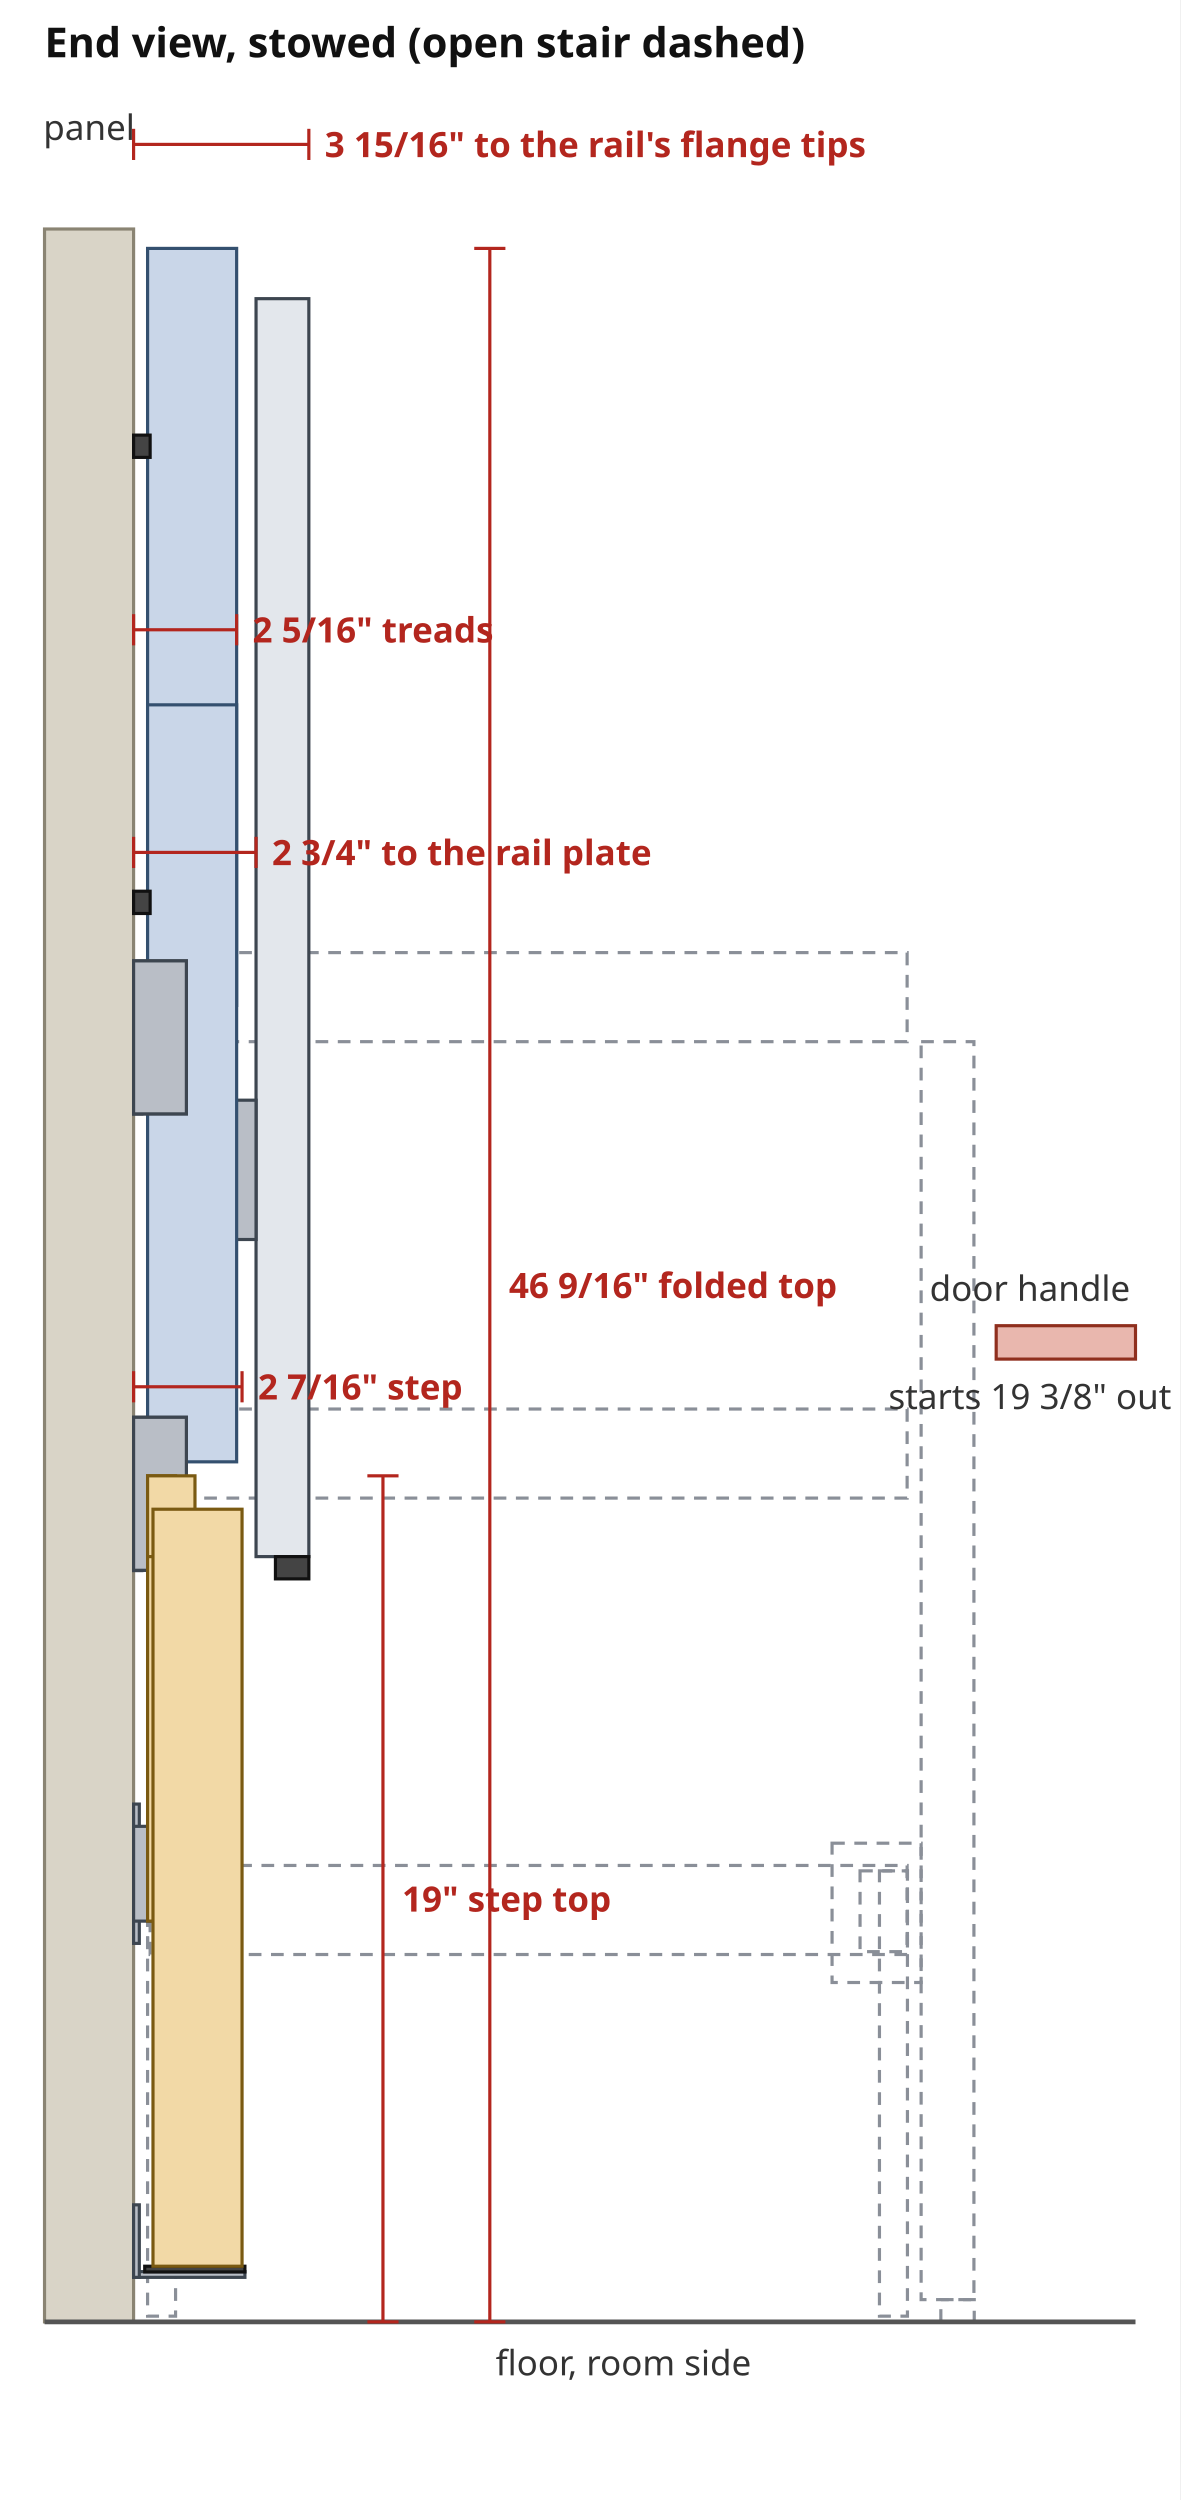
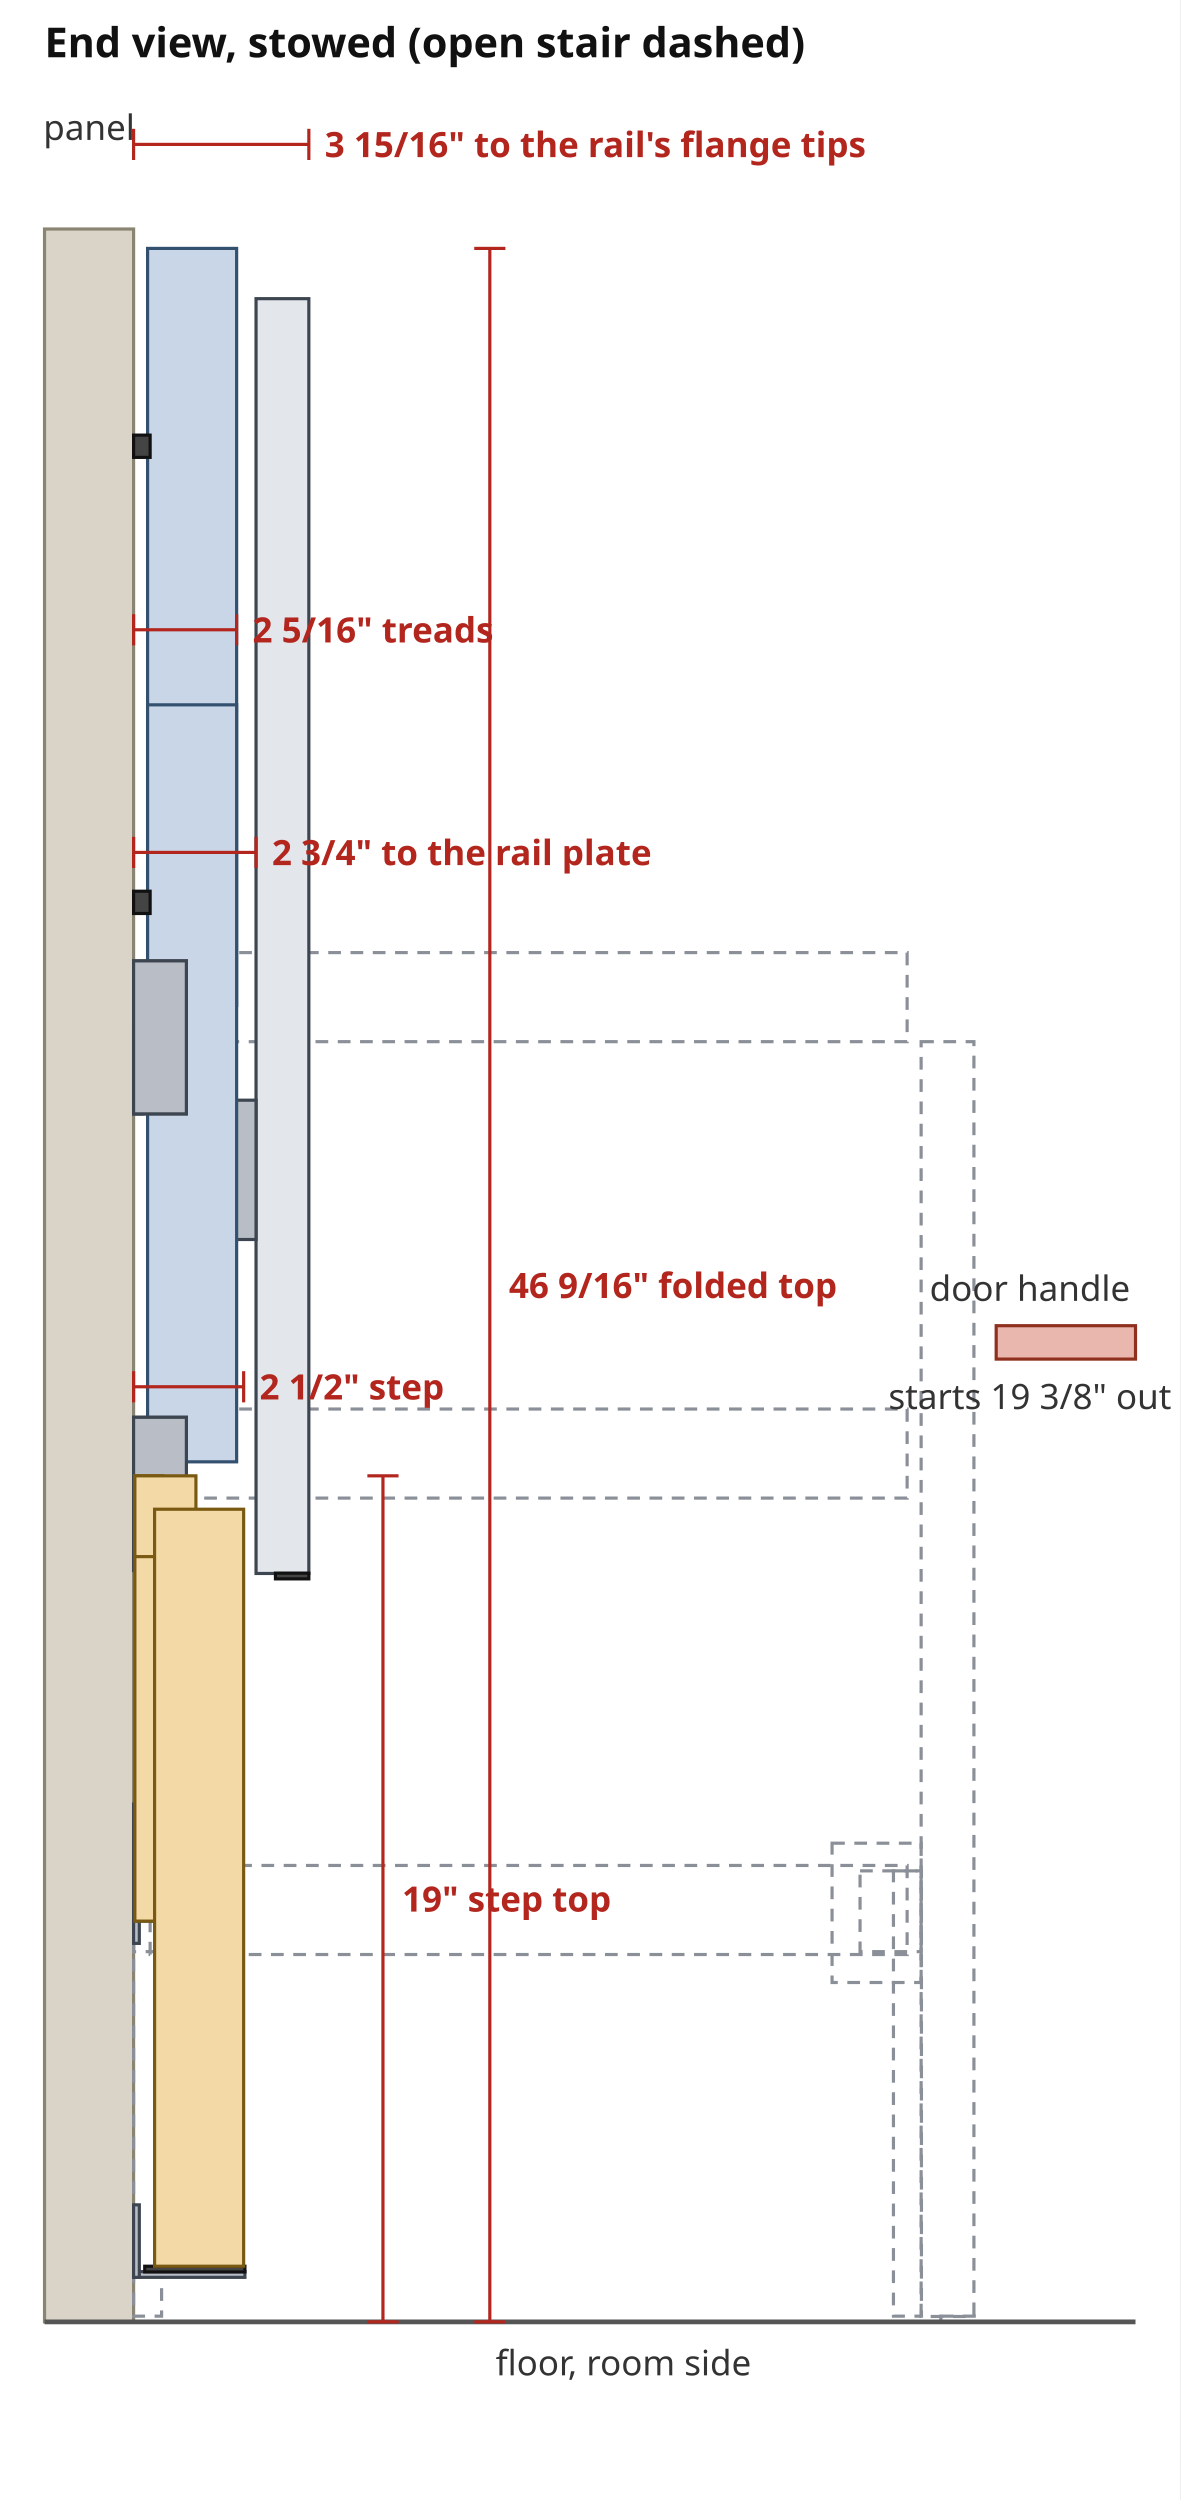
<svg xmlns="http://www.w3.org/2000/svg" viewBox="0 0 371 786" width="371" height="786" role="img">
  <style>
.bg{fill:#fff}.panel{fill:#d9d4c7;stroke:#8a8473}.floor{stroke:#555;stroke-width:1.5}
.tread{fill:#c9d6e8;stroke:#34506f}.rail{fill:#e3e7ec;stroke:#3d4650}.step{fill:#f2d9a6;stroke:#7a5a12}
.fixed{fill:#b9bec6;stroke:#3d4650}.rubber{fill:#444;stroke:#111}.handle{fill:#e9b7ae;stroke:#8f2f1e}
.ghost{fill:none;stroke:#8a8f98;stroke-dasharray:4 3}.bend{stroke:#3d4650;stroke-width:4}.hole{fill:#fff;stroke:#3d4650}.dim{stroke:#b3261e;fill:none;stroke-width:1}
.dimt{fill:#b3261e;font:600 11px system-ui,sans-serif}.lbl{fill:#333;font:11px system-ui,sans-serif}
.ttl{fill:#111;font:600 13px system-ui,sans-serif}rect,polygon,circle{stroke-width:1}
</style>
  <rect class="bg" width="371" height="786" />
  <text class="ttl" x="14" y="18">End view, stowed (open stair dashed)</text>
  <rect class="panel" x="14.0" y="72.0" width="28.0" height="658.0" />
  <rect class="ghost" x="47.2" y="299.5" width="238.0" height="28.0" />
  <rect class="ghost" x="47.2" y="443.0" width="238.0" height="28.0" />
  <rect class="ghost" x="47.2" y="586.5" width="238.0" height="28.0" />
-   <rect class="ghost" x="46.4" y="588.2" width="8.8" height="140.0" />
-   <rect class="ghost" x="46.4" y="588.2" width="14.9" height="25.4" />
-   <rect class="ghost" x="276.5" y="588.2" width="8.8" height="140.0" />
-   <rect class="ghost" x="270.4" y="588.2" width="14.9" height="25.4" />
-   <rect class="ghost" x="289.6" y="327.5" width="16.6" height="395.5" />
+   <rect class="ghost" x="42.0" y="588.2" width="8.8" height="140.0" />
+   <rect class="ghost" x="42.0" y="588.2" width="19.2" height="25.4" />
+   <rect class="ghost" x="280.9" y="588.2" width="8.8" height="140.0" />
+   <rect class="ghost" x="270.4" y="588.2" width="19.2" height="25.4" />
+   <rect class="ghost" x="289.6" y="327.5" width="16.6" height="400.8" />
  <rect class="ghost" x="261.6" y="579.5" width="28.0" height="43.8" />
-   <rect class="ghost" x="295.8" y="723.0" width="10.5" height="7.0" />
+   <rect class="ghost" x="295.8" y="728.2" width="10.5" height="1.8" />
  <rect class="handle" x="313.2" y="416.8" width="43.8" height="10.5" />
-   <rect class="rail" x="80.5" y="93.9" width="16.6" height="395.5" />
+   <rect class="rail" x="80.5" y="93.9" width="16.6" height="400.8" />
  <rect class="fixed" x="52.5" y="345.9" width="28.0" height="43.8" />
-   <rect class="rubber" x="86.6" y="489.4" width="10.5" height="7.0" />
+   <rect class="rubber" x="86.6" y="494.6" width="10.5" height="1.8" />
  <rect class="tread" x="46.4" y="78.1" width="28.0" height="238.0" />
  <rect class="tread" x="46.4" y="221.6" width="28.0" height="238.0" />
  <rect class="fixed" x="42.0" y="322.2" width="2.6" height="28.0" />
  <rect class="fixed" x="42.0" y="302.1" width="16.6" height="48.1" />
  <rect class="fixed" x="42.0" y="302.1" width="16.6" height="48.1" />
  <rect class="rubber" x="42.0" y="136.8" width="5.2" height="7.0" />
  <rect class="fixed" x="42.0" y="465.8" width="2.6" height="28.0" />
  <rect class="fixed" x="42.0" y="445.6" width="16.6" height="48.1" />
  <rect class="fixed" x="42.0" y="445.6" width="16.6" height="48.1" />
  <rect class="rubber" x="42.0" y="280.2" width="5.2" height="7.0" />
  <rect class="fixed" x="42.0" y="714.2" width="35.0" height="1.8" />
  <rect class="fixed" x="42.0" y="693.2" width="1.8" height="22.8" />
  <rect class="rubber" x="45.5" y="712.5" width="31.5" height="1.8" />
  <rect class="fixed" x="42.0" y="567.2" width="1.8" height="43.8" />
  <rect class="fixed" x="42.0" y="574.2" width="28.0" height="29.8" />
-   <rect class="step" x="58.6" y="571.6" width="8.8" height="140.0" />
-   <rect class="step" x="58.6" y="686.2" width="14.9" height="25.4" />
-   <rect class="step" x="46.4" y="464.0" width="8.8" height="140.0" />
-   <rect class="step" x="46.4" y="464.0" width="14.9" height="25.4" />
-   <rect class="step" x="48.1" y="474.5" width="28.0" height="238.0" />
+   <rect class="step" x="54.7" y="571.6" width="8.8" height="140.0" />
+   <rect class="step" x="54.7" y="686.2" width="19.3" height="25.4" />
+   <rect class="step" x="42.4" y="464.0" width="8.8" height="140.0" />
+   <rect class="step" x="42.4" y="464.0" width="19.2" height="25.4" />
+   <rect class="step" x="48.6" y="474.5" width="28.0" height="238.0" />
  <line class="floor" x1="14.0" y1="730.0" x2="357.0" y2="730.0" />
  <line class="dim" x1="42.0" y1="45.4" x2="97.1" y2="45.4" />
  <line class="dim" x1="42.0" y1="50.3" x2="42.0" y2="40.5" />
  <line class="dim" x1="97.1" y1="50.3" x2="97.1" y2="40.5" />
  <text class="dimt" x="102.1" y="49.4" text-anchor="start">3 15/16" to the rail's flange tips</text>
  <line class="dim" x1="42.0" y1="198.0" x2="74.4" y2="198.0" />
  <line class="dim" x1="42.0" y1="202.9" x2="42.0" y2="193.1" />
  <line class="dim" x1="74.4" y1="202.9" x2="74.4" y2="193.1" />
  <text class="dimt" x="79.4" y="202.0" text-anchor="start">2 5/16" treads</text>
  <line class="dim" x1="42.0" y1="268.0" x2="80.5" y2="268.0" />
  <line class="dim" x1="42.0" y1="272.9" x2="42.0" y2="263.1" />
  <line class="dim" x1="80.5" y1="272.9" x2="80.5" y2="263.1" />
  <text class="dimt" x="85.5" y="272.0" text-anchor="start">2 3/4" to the rail plate</text>
-   <line class="dim" x1="42.0" y1="436.0" x2="76.1" y2="436.0" />
+   <line class="dim" x1="42.0" y1="436.0" x2="76.6" y2="436.0" />
  <line class="dim" x1="42.0" y1="440.9" x2="42.0" y2="431.1" />
-   <line class="dim" x1="76.1" y1="440.9" x2="76.1" y2="431.1" />
-   <text class="dimt" x="81.1" y="440.0" text-anchor="start">2 7/16" step</text>
+   <line class="dim" x1="76.6" y1="440.9" x2="76.6" y2="431.1" />
+   <text class="dimt" x="81.6" y="440.0" text-anchor="start">2 1/2" step</text>
  <line class="dim" x1="154.0" y1="730.0" x2="154.0" y2="78.1" />
  <line class="dim" x1="149.1" y1="730.0" x2="158.9" y2="730.0" />
  <line class="dim" x1="149.1" y1="78.1" x2="158.9" y2="78.1" />
  <text class="dimt" x="160.0" y="408.1" text-anchor="start">46 9/16" folded top</text>
  <line class="dim" x1="120.4" y1="730.0" x2="120.4" y2="464.0" />
  <line class="dim" x1="115.5" y1="730.0" x2="125.3" y2="730.0" />
  <line class="dim" x1="115.5" y1="464.0" x2="125.3" y2="464.0" />
  <text class="dimt" x="126.4" y="601.0" text-anchor="start">19" step top</text>
  <text class="lbl" x="323.8" y="409.0" text-anchor="middle">door handle</text>
  <text class="lbl" x="323.8" y="443.0" text-anchor="middle">starts 19 3/8" out</text>
  <text class="lbl" x="28.0" y="44.0" text-anchor="middle">panel</text>
  <text class="lbl" x="196.0" y="746.8" text-anchor="middle">floor, room side</text>
</svg>
